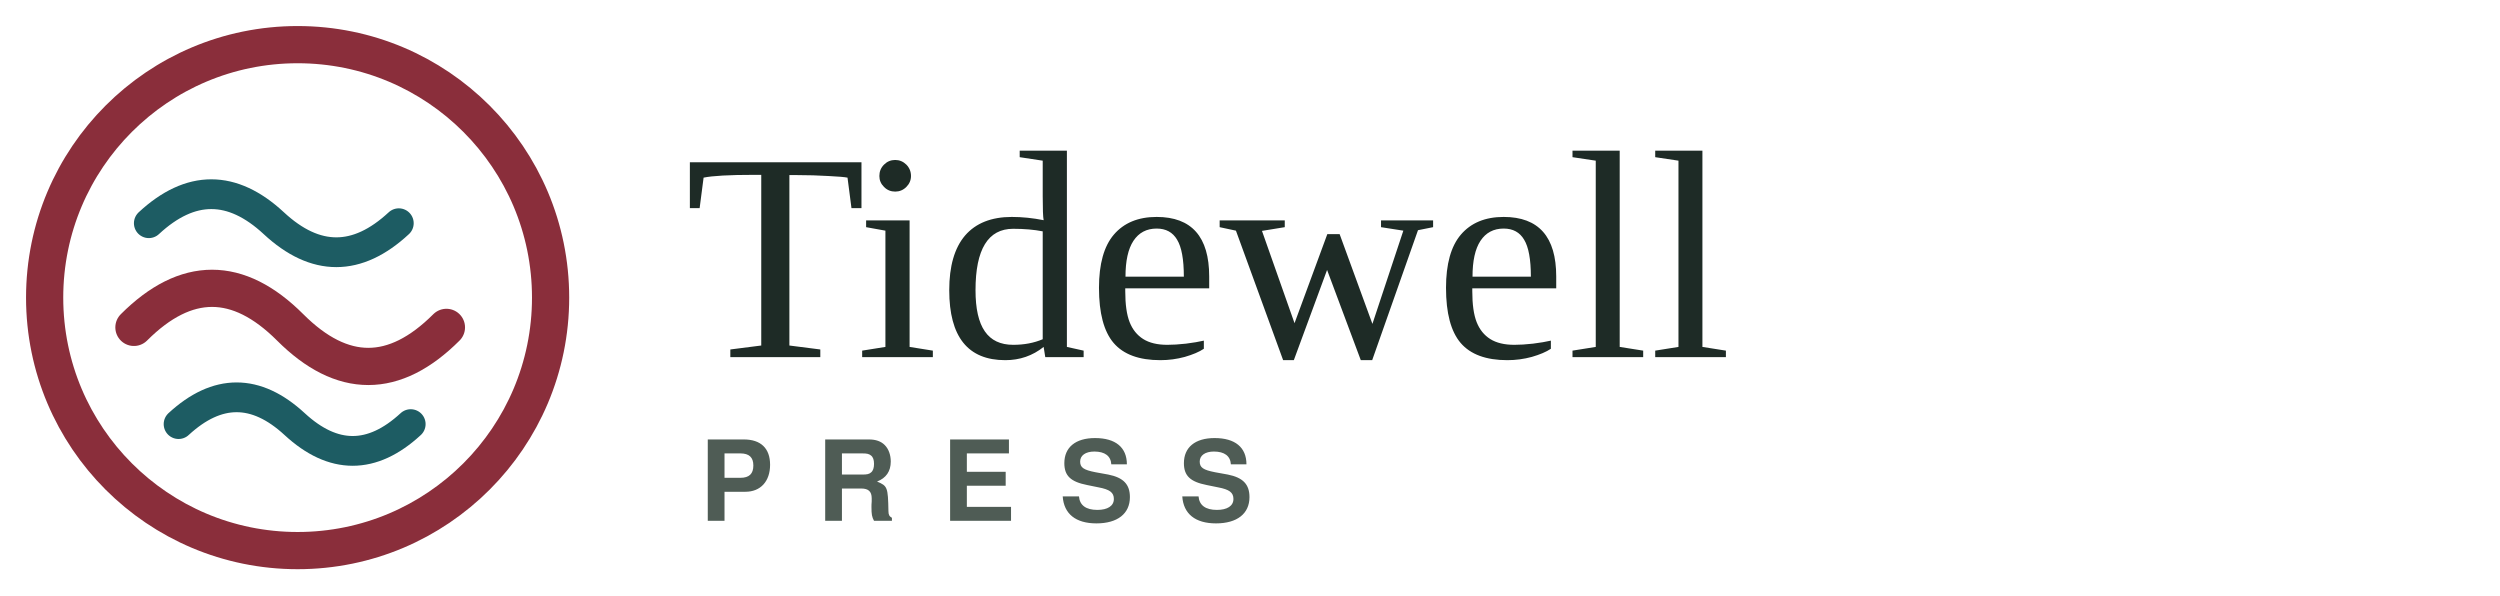
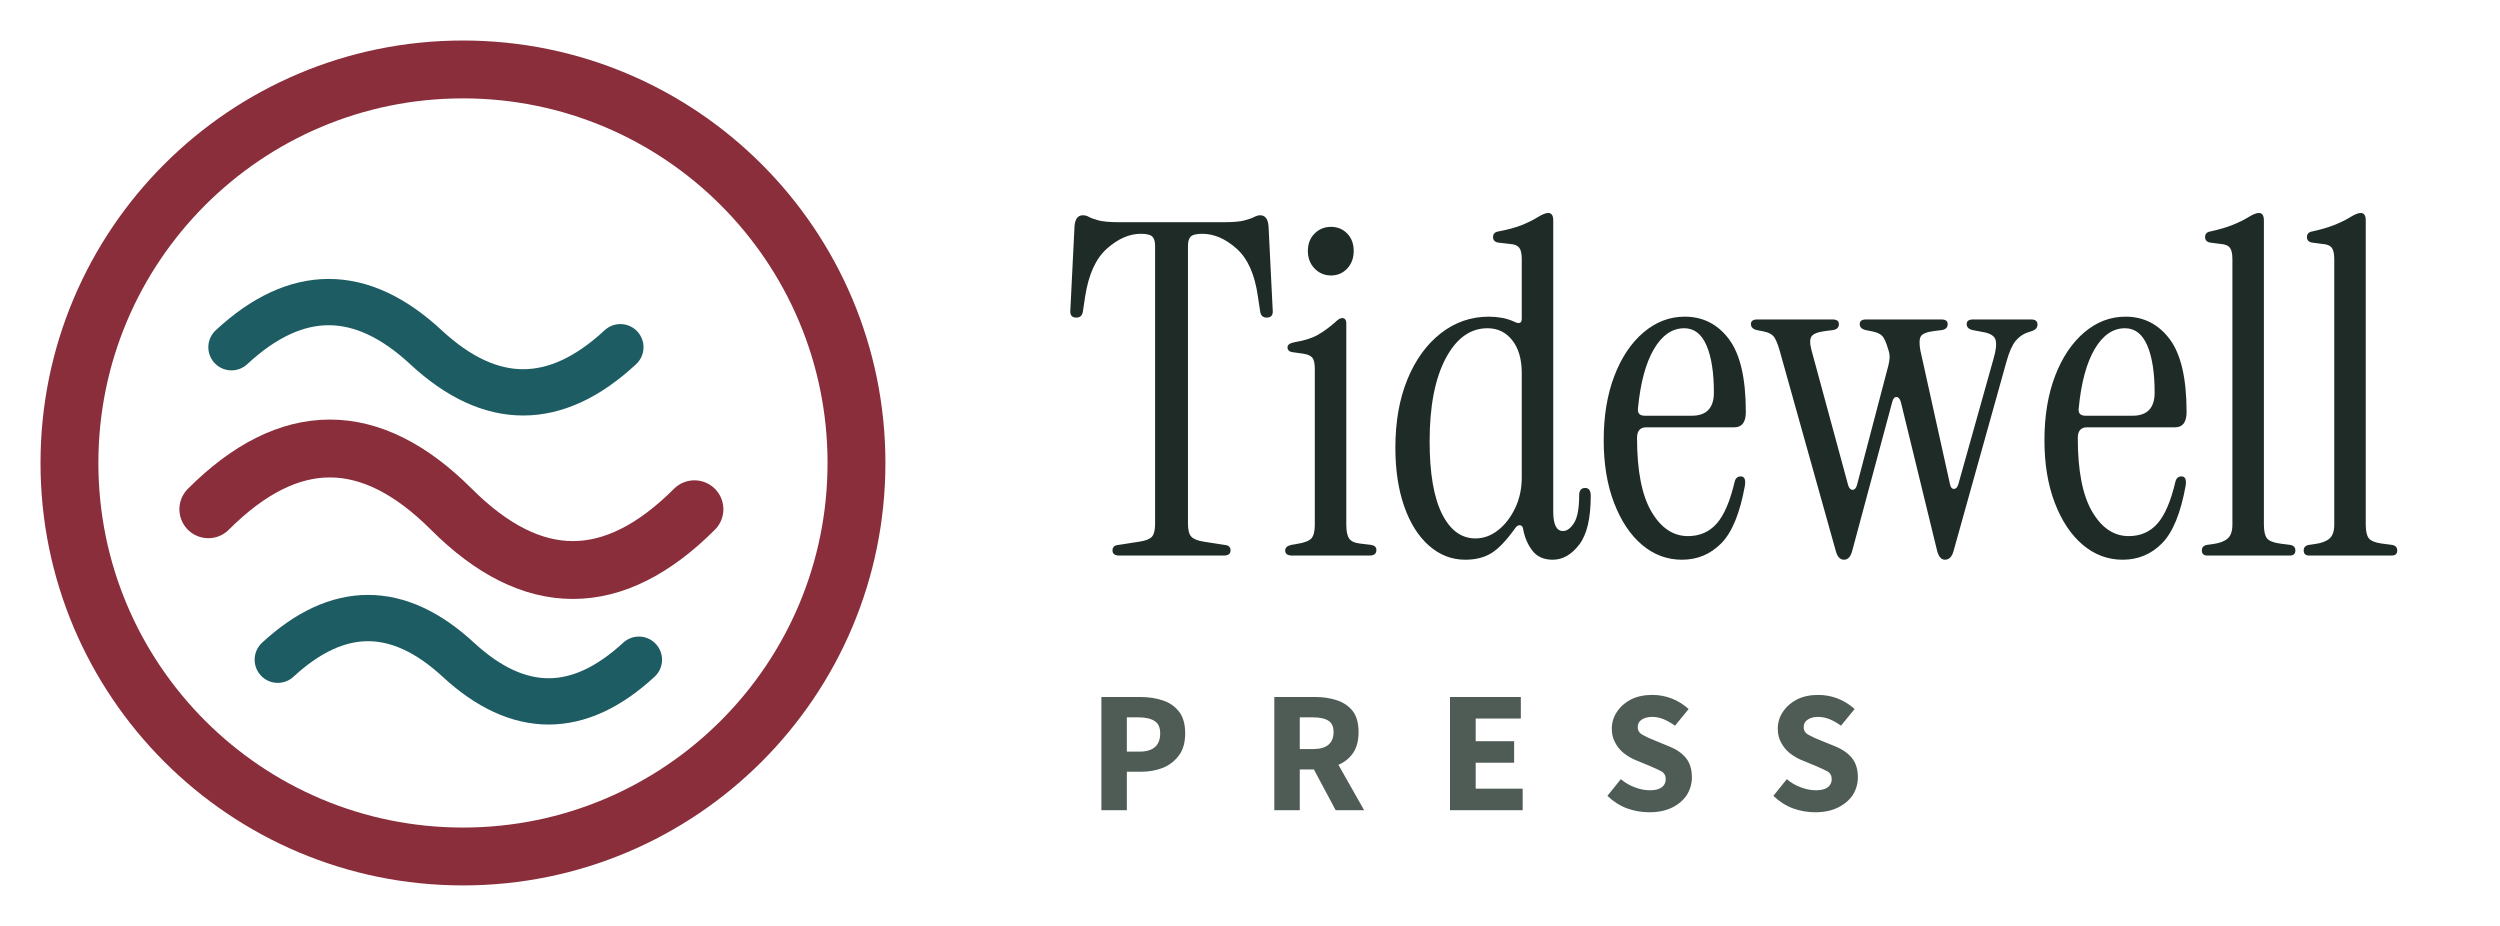
- <svg xmlns="http://www.w3.org/2000/svg" viewBox="0 0 168 40" width="168" height="40" role="img" aria-label="Tidewell Press">
+ <svg xmlns="http://www.w3.org/2000/svg" viewBox="0 0 108 40" width="108" height="40" role="img" aria-label="Tidewell Press">
  <circle cx="20" cy="20" r="17" fill="none" stroke="#8A2E3B" stroke-width="2.5" />
  <path d="M10 15c2.8-2.6 5.6-2.6 8.4 0s5.6 2.6 8.4 0" fill="none" stroke="#1D5C63" stroke-width="2" stroke-linecap="round" />
  <path d="M9 22c3.5-3.5 7-3.5 10.5 0s7 3.5 10.5 0" fill="none" stroke="#8A2E3B" stroke-width="2.5" stroke-linecap="round" />
  <path d="M12 28.5c2.6-2.4 5.2-2.4 7.8 0s5.2 2.4 7.8 0" fill="none" stroke="#1D5C63" stroke-width="2" stroke-linecap="round" />
-   <text x="46" y="24" font-family="Georgia, 'Times New Roman', serif" font-size="20" fill="#1E2B26">Tidewell</text>
-   <text x="47" y="35" font-family="Helvetica, Arial, sans-serif" font-size="7.5" font-weight="700" letter-spacing="3" fill="#4F5C55">PRESS</text>
+   <path d="M48.36 24Q48.06 24 48.06 23.78Q48.06 23.56 48.32 23.54L49.22 23.4Q49.62 23.34 49.76 23.19Q49.9 23.04 49.9 22.62V10.62Q49.9 10.34 49.78 10.22Q49.66 10.1 49.28 10.1Q48.54 10.1 47.82 10.74Q47.1 11.38 46.88 12.8L46.78 13.46Q46.74 13.72 46.5 13.72Q46.2 13.72 46.24 13.38L46.42 9.76Q46.46 9.3 46.78 9.3Q46.92 9.3 47.04 9.37Q47.16 9.44 47.45 9.52Q47.74 9.6 48.38 9.6H52.84Q53.48 9.6 53.77 9.52Q54.06 9.44 54.19 9.37Q54.32 9.3 54.44 9.3Q54.76 9.3 54.8 9.76L54.98 13.38Q55.02 13.72 54.72 13.72Q54.48 13.72 54.44 13.46L54.34 12.8Q54.14 11.38 53.42 10.74Q52.7 10.1 51.94 10.1Q51.56 10.1 51.44 10.22Q51.32 10.34 51.32 10.62V22.62Q51.32 23.04 51.47 23.19Q51.62 23.34 52 23.4L52.9 23.54Q53.16 23.56 53.16 23.78Q53.16 24 52.86 24ZM57.5 11.9Q57.08 11.9 56.79 11.6Q56.5 11.3 56.5 10.84Q56.5 10.38 56.79 10.09Q57.08 9.8 57.5 9.8Q57.92 9.8 58.2 10.09Q58.48 10.38 58.48 10.84Q58.48 11.3 58.2 11.6Q57.92 11.9 57.5 11.9ZM55.82 24Q55.52 24 55.52 23.78Q55.52 23.6 55.78 23.54L56.02 23.5Q56.52 23.42 56.66 23.25Q56.8 23.08 56.8 22.66V15.94Q56.8 15.58 56.69 15.45Q56.58 15.32 56.3 15.28L55.88 15.22Q55.62 15.2 55.62 15Q55.62 14.84 55.94 14.78Q56.56 14.68 56.94 14.46Q57.32 14.24 57.68 13.92Q57.86 13.74 57.98 13.74Q58.16 13.74 58.16 13.98V22.66Q58.16 23.08 58.28 23.26Q58.4 23.44 58.74 23.48L59.24 23.54Q59.46 23.58 59.46 23.76Q59.46 24 59.16 24ZM63.3 24.18Q62.42 24.18 61.73 23.57Q61.04 22.96 60.66 21.87Q60.28 20.78 60.28 19.34Q60.28 17.66 60.8 16.39Q61.32 15.12 62.24 14.4Q63.16 13.68 64.32 13.68Q64.6 13.68 64.88 13.73Q65.16 13.78 65.42 13.9Q65.74 14.06 65.74 13.76V11.2Q65.74 10.84 65.63 10.7Q65.52 10.56 65.24 10.54L64.72 10.48Q64.5 10.44 64.5 10.24Q64.5 10.04 64.72 10Q65.36 9.88 65.75 9.72Q66.14 9.56 66.4 9.4Q66.72 9.2 66.88 9.2Q67.1 9.2 67.1 9.52V22.1Q67.1 22.94 67.52 22.94Q67.78 22.94 68 22.59Q68.22 22.24 68.22 21.4Q68.22 21.08 68.48 21.08Q68.72 21.08 68.72 21.42Q68.72 22.88 68.22 23.53Q67.72 24.18 67.08 24.18Q66.5 24.18 66.2 23.79Q65.9 23.4 65.8 22.86Q65.78 22.7 65.66 22.69Q65.54 22.68 65.44 22.84Q64.88 23.62 64.42 23.9Q63.96 24.18 63.3 24.18ZM63.74 23.26Q64.26 23.26 64.71 22.91Q65.16 22.56 65.45 21.96Q65.74 21.36 65.74 20.62V16.12Q65.74 15.22 65.33 14.7Q64.92 14.18 64.26 14.18Q63.14 14.18 62.45 15.49Q61.76 16.8 61.76 19.06Q61.76 21.12 62.29 22.19Q62.82 23.26 63.74 23.26ZM72.66 24.18Q71.7 24.18 70.94 23.54Q70.18 22.9 69.73 21.73Q69.28 20.56 69.28 19.02Q69.28 17.44 69.74 16.24Q70.2 15.04 71 14.36Q71.8 13.68 72.78 13.68Q73.96 13.68 74.69 14.65Q75.42 15.62 75.42 17.8Q75.42 18.46 74.92 18.46H71.12Q70.72 18.46 70.72 18.92Q70.72 21.04 71.34 22.1Q71.96 23.16 72.92 23.16Q73.68 23.16 74.16 22.62Q74.64 22.08 74.94 20.8Q75 20.58 75.2 20.58Q75.44 20.58 75.38 20.98Q75.06 22.76 74.36 23.47Q73.66 24.18 72.66 24.18ZM71.06 17.96H73.08Q74.04 17.96 74.04 16.96Q74.04 15.66 73.72 14.92Q73.4 14.18 72.76 14.18Q71.98 14.18 71.45 15.08Q70.92 15.98 70.76 17.64Q70.72 17.96 71.06 17.96ZM79.66 24.18Q79.4 24.18 79.3 23.78L76.88 15.14Q76.74 14.66 76.61 14.52Q76.48 14.38 76.2 14.32L75.9 14.26Q75.64 14.2 75.64 14Q75.64 13.8 75.92 13.8H79.16Q79.44 13.8 79.44 14Q79.44 14.22 79.18 14.26L78.86 14.3Q78.38 14.36 78.26 14.53Q78.14 14.7 78.26 15.14L79.84 20.96Q79.9 21.16 80.03 21.16Q80.16 21.16 80.22 20.96L81.58 15.78Q81.62 15.62 81.63 15.46Q81.64 15.3 81.58 15.12Q81.44 14.64 81.31 14.51Q81.18 14.38 80.9 14.32L80.6 14.26Q80.34 14.2 80.34 14Q80.34 13.8 80.62 13.8H83.86Q84.14 13.8 84.14 14Q84.14 14.22 83.88 14.26L83.56 14.3Q83.08 14.36 82.98 14.53Q82.88 14.7 82.96 15.14L84.24 20.92Q84.28 21.12 84.41 21.12Q84.54 21.12 84.6 20.92L86.12 15.5Q86.28 14.96 86.21 14.69Q86.14 14.42 85.64 14.34L85.22 14.26Q84.96 14.2 84.96 14Q84.96 13.8 85.24 13.8H87.74Q88.02 13.8 88.02 14.02Q88.02 14.22 87.78 14.3L87.6 14.36Q87.3 14.46 87.08 14.72Q86.86 14.98 86.68 15.62L84.4 23.78Q84.3 24.18 84.02 24.18Q83.78 24.18 83.68 23.78L82.12 17.38Q82.06 17.16 81.93 17.15Q81.8 17.14 81.74 17.38L80.02 23.78Q79.92 24.18 79.66 24.18ZM91.7 24.18Q90.74 24.18 89.98 23.54Q89.22 22.9 88.77 21.73Q88.32 20.56 88.32 19.02Q88.32 17.44 88.78 16.24Q89.24 15.04 90.04 14.36Q90.84 13.68 91.82 13.68Q93 13.68 93.73 14.65Q94.46 15.62 94.46 17.8Q94.46 18.46 93.96 18.46H90.16Q89.76 18.46 89.76 18.92Q89.76 21.04 90.38 22.1Q91 23.16 91.96 23.16Q92.72 23.16 93.2 22.62Q93.68 22.08 93.98 20.8Q94.04 20.58 94.24 20.58Q94.48 20.58 94.42 20.98Q94.1 22.76 93.4 23.47Q92.7 24.18 91.7 24.18ZM90.1 17.96H92.12Q93.08 17.96 93.08 16.96Q93.08 15.66 92.76 14.92Q92.44 14.18 91.8 14.18Q91.02 14.18 90.49 15.08Q89.96 15.98 89.8 17.64Q89.76 17.96 90.1 17.96ZM95.36 24Q95.12 24 95.12 23.78Q95.12 23.58 95.34 23.54L95.62 23.5Q96.04 23.44 96.24 23.26Q96.44 23.08 96.44 22.66V11.2Q96.44 10.84 96.33 10.7Q96.22 10.56 95.94 10.54L95.48 10.48Q95.26 10.44 95.26 10.24Q95.26 10.04 95.48 10Q96.04 9.88 96.44 9.72Q96.84 9.56 97.1 9.4Q97.42 9.2 97.58 9.2Q97.8 9.2 97.8 9.52V22.66Q97.8 23.08 97.93 23.25Q98.06 23.42 98.48 23.48L98.94 23.54Q99.16 23.58 99.16 23.78Q99.16 24 98.92 24ZM99.76 24Q99.52 24 99.52 23.78Q99.52 23.58 99.74 23.54L100.02 23.5Q100.44 23.44 100.64 23.26Q100.84 23.08 100.84 22.66V11.2Q100.84 10.84 100.73 10.7Q100.62 10.56 100.34 10.54L99.88 10.48Q99.66 10.44 99.66 10.24Q99.66 10.04 99.88 10Q100.44 9.88 100.84 9.72Q101.24 9.56 101.5 9.4Q101.82 9.2 101.98 9.2Q102.2 9.2 102.2 9.52V22.66Q102.2 23.08 102.33 23.25Q102.46 23.42 102.88 23.48L103.34 23.54Q103.56 23.58 103.56 23.78Q103.56 24 103.32 24Z" fill="#1E2B26" />
+   <path d="M47.58 35V30.11H49.26Q49.8 30.11 50.24 30.26Q50.67 30.4 50.94 30.75Q51.2 31.09 51.2 31.68Q51.2 32.26 50.94 32.62Q50.67 32.99 50.24 33.17Q49.8 33.34 49.29 33.34H48.68V35ZM48.68 32.47H49.22Q50.12 32.47 50.12 31.68Q50.12 31.3 49.88 31.15Q49.64 30.99 49.19 30.99H48.68ZM55.05 35V30.11H56.81Q57.33 30.11 57.75 30.25Q58.18 30.39 58.44 30.72Q58.69 31.05 58.69 31.63Q58.69 32.17 58.46 32.52Q58.22 32.87 57.82 33.04L58.93 35H57.7L56.76 33.24H56.15V35ZM56.15 32.36H56.72Q57.16 32.36 57.38 32.18Q57.61 31.99 57.61 31.63Q57.61 31.27 57.38 31.13Q57.16 30.99 56.72 30.99H56.15ZM62.64 35V30.11H65.7V31.04H63.75V32.02H65.41V32.95H63.75V34.07H65.78V35ZM71.25 35.09Q70.75 35.09 70.28 34.92Q69.81 34.74 69.44 34.38L70.02 33.66Q70.29 33.89 70.62 34.01Q70.95 34.14 71.28 34.14Q71.62 34.14 71.79 34.01Q71.96 33.88 71.96 33.66Q71.96 33.43 71.77 33.32Q71.58 33.22 71.25 33.08L70.62 32.82Q70.37 32.71 70.14 32.53Q69.92 32.35 69.78 32.09Q69.63 31.83 69.63 31.48Q69.63 31.07 69.86 30.74Q70.08 30.41 70.47 30.21Q70.86 30.02 71.38 30.02Q71.82 30.02 72.23 30.18Q72.63 30.34 72.95 30.63L72.36 31.35Q72.12 31.18 71.87 31.07Q71.62 30.97 71.38 30.97Q71.09 30.97 70.92 31.09Q70.75 31.2 70.75 31.41Q70.75 31.64 70.97 31.75Q71.18 31.87 71.49 31.99L72.12 32.25Q72.57 32.43 72.83 32.74Q73.09 33.06 73.09 33.58Q73.09 33.98 72.88 34.33Q72.66 34.67 72.25 34.88Q71.83 35.09 71.25 35.09ZM78.42 35.09Q77.92 35.09 77.45 34.92Q76.98 34.74 76.61 34.38L77.19 33.66Q77.46 33.89 77.79 34.01Q78.12 34.14 78.45 34.14Q78.79 34.14 78.96 34.01Q79.13 33.88 79.13 33.66Q79.13 33.43 78.94 33.32Q78.75 33.22 78.42 33.08L77.79 32.82Q77.54 32.71 77.31 32.53Q77.09 32.35 76.95 32.09Q76.8 31.83 76.8 31.48Q76.8 31.07 77.03 30.74Q77.25 30.41 77.64 30.21Q78.03 30.02 78.55 30.02Q78.99 30.02 79.4 30.18Q79.8 30.34 80.12 30.63L79.53 31.35Q79.3 31.18 79.04 31.07Q78.79 30.97 78.55 30.97Q78.26 30.97 78.09 31.09Q77.92 31.2 77.92 31.41Q77.92 31.64 78.14 31.75Q78.35 31.87 78.66 31.99L79.3 32.25Q79.74 32.43 80 32.74Q80.26 33.06 80.26 33.58Q80.26 33.98 80.05 34.33Q79.83 34.67 79.41 34.88Q79 35.09 78.42 35.09Z" fill="#4F5C55" />
</svg>
